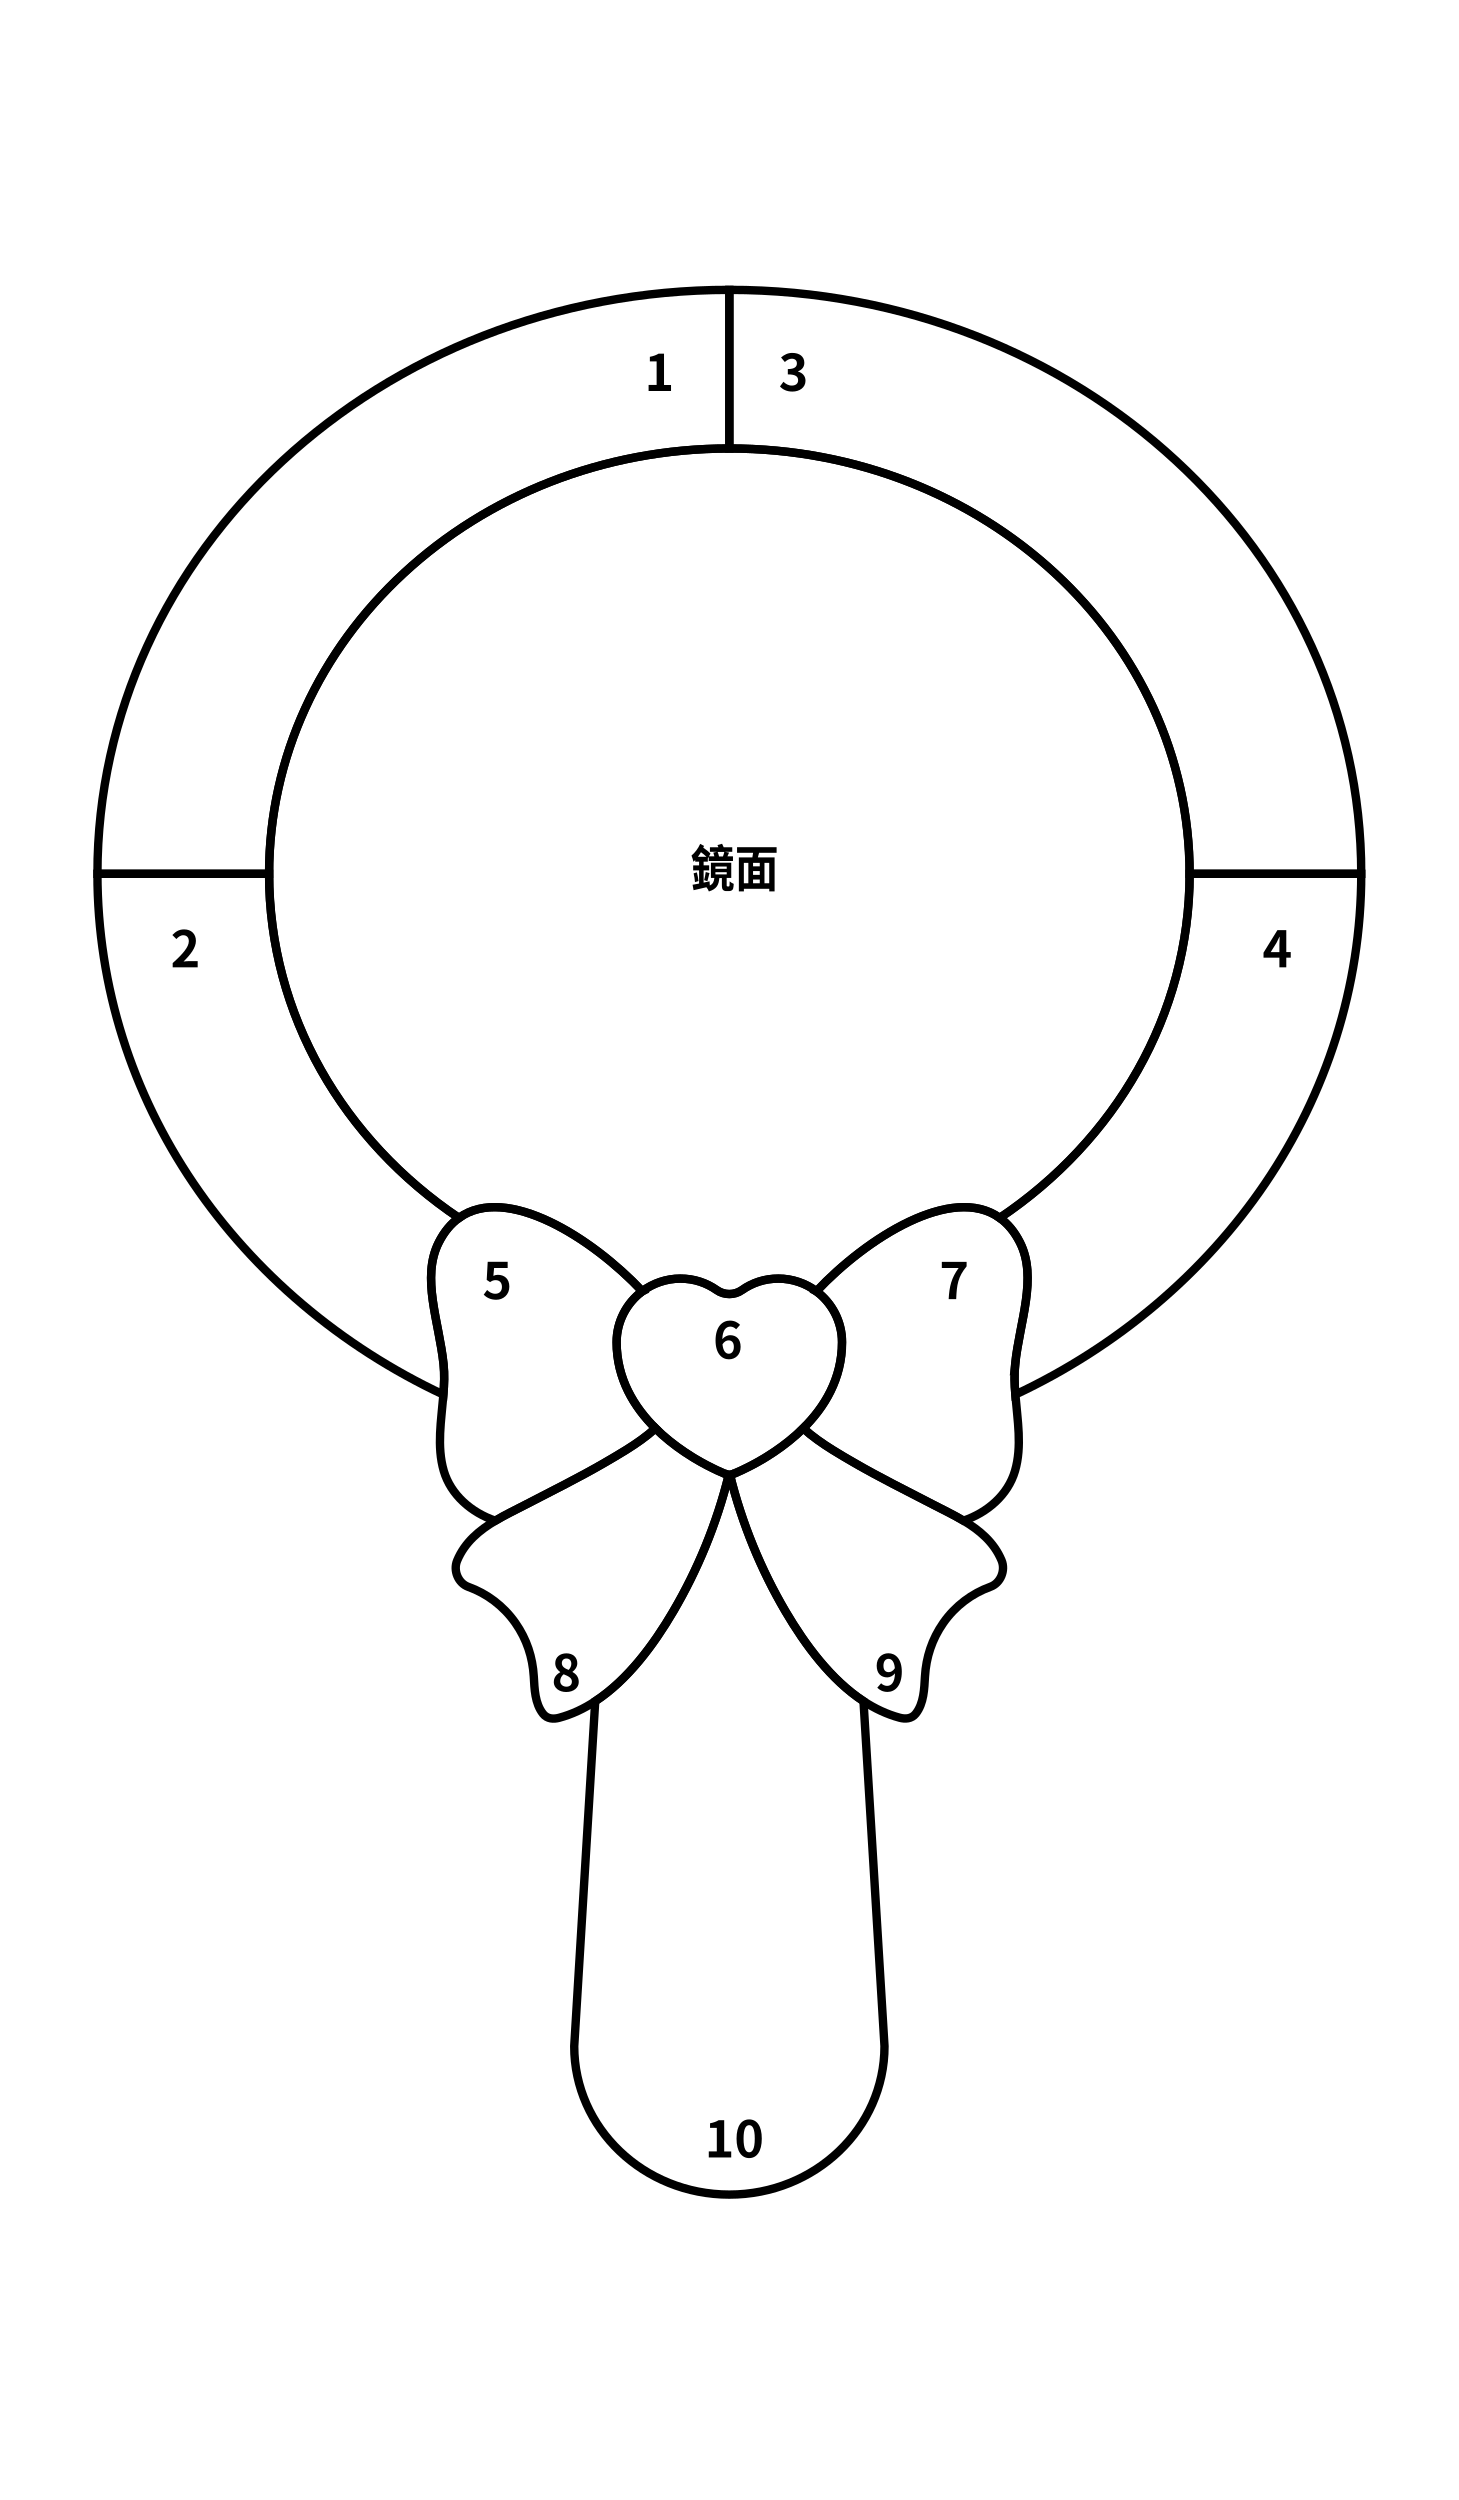
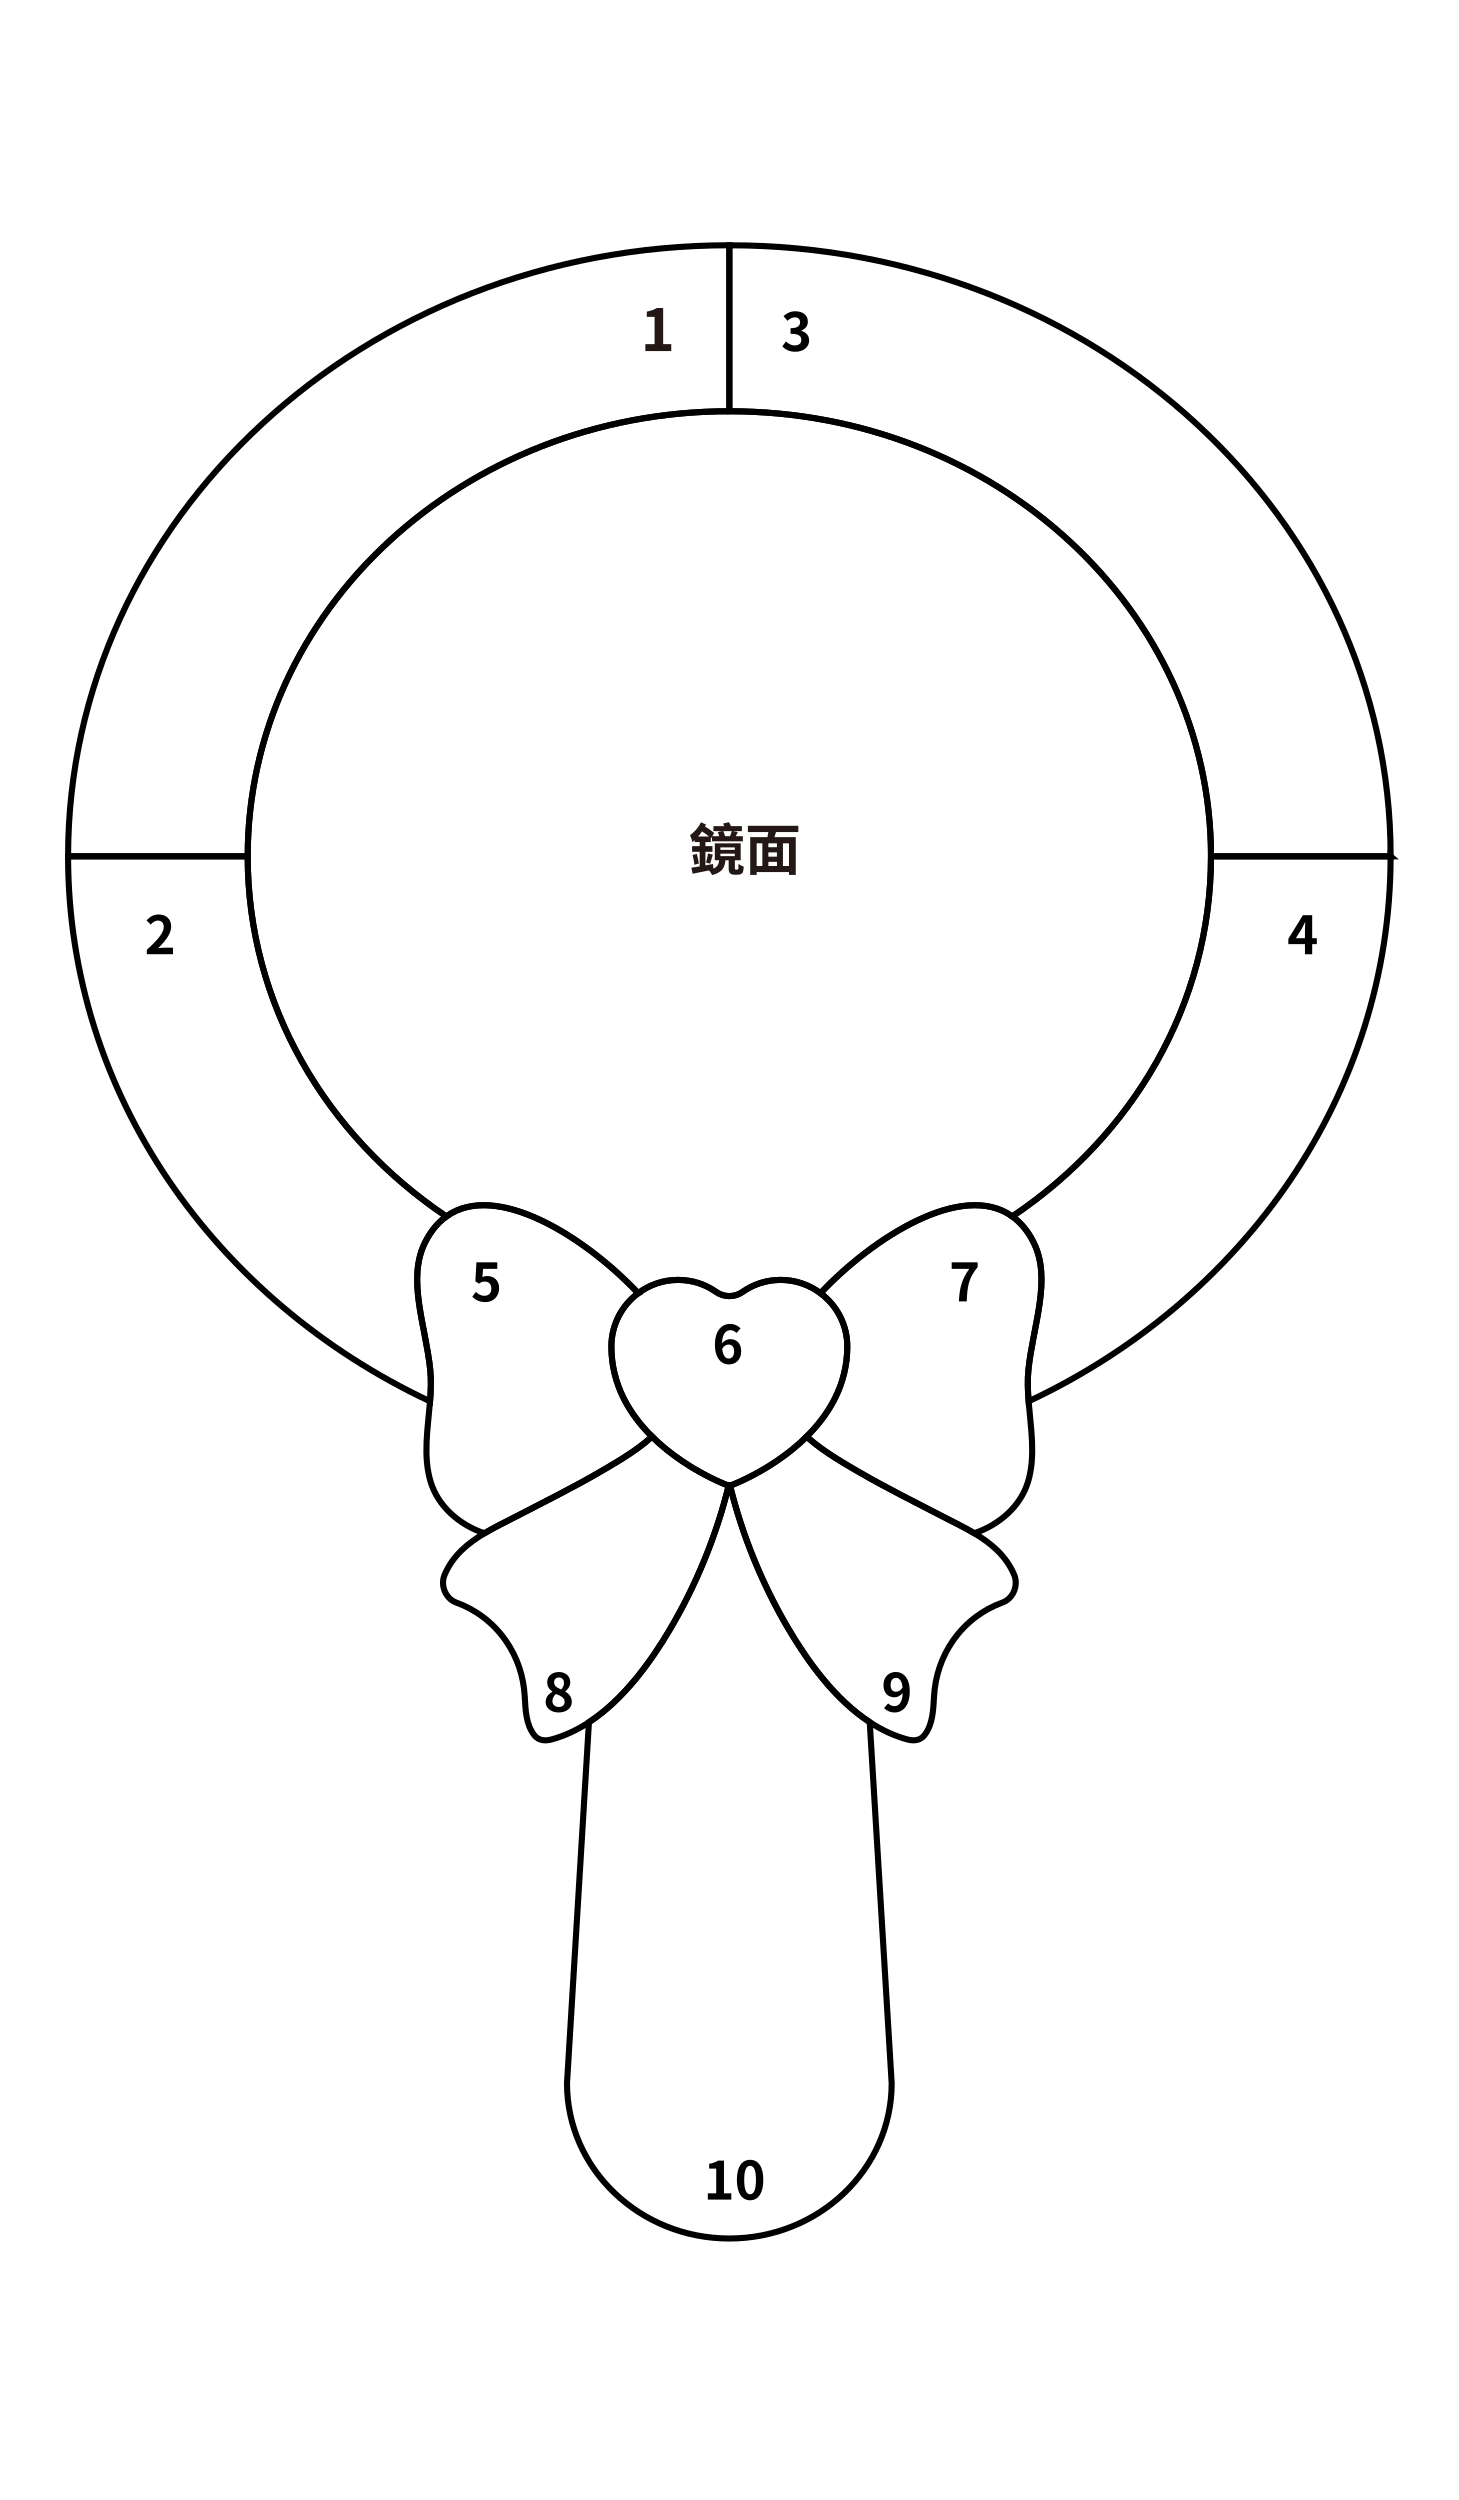
- <svg xmlns="http://www.w3.org/2000/svg" version="1.1" viewBox="0 0 347.33 595.28">
+ <svg xmlns="http://www.w3.org/2000/svg" version="1.1" viewBox="0 0 477.85 818.96">
  <g>
-     <g id="_x36_">
-       <path d="M154.44,91.66h1.91v-5.61h-1.61v-1.09c.89-.17,1.5-.4,2.06-.74h1.31v7.45h1.67v1.43h-5.34v-1.43h0Z" />
+     <g id="_圖層_1" data-name="圖層_1">
+       <path d="M211.4,112.73h3.03v-8.92h-2.55v-1.73c1.41-.27,2.38-.63,3.28-1.18h2.08v11.83h2.65v2.27h-8.48v-2.27Z" fill="#231815" />
      <g>
-         <path d="M173.45,211.09c.06,0,.12,0,.16-.04.04-.02.08-.1.1-.25.02-.16.03-.49.03-.94.22.22.67.48.97.6-.03.46-.07.94-.15,1.14-.08.23-.23.36-.42.47-.16.08-.42.11-.6.11h-.63c-.25,0-.57-.08-.75-.29-.19-.2-.27-.46-.27-1.19v-1.62h-.61c-.14,1.62-.6,2.6-2.49,3.19-.09-.3-.35-.74-.58-1.01-1.09.26-2.18.5-3.06.71l-.24-1.3c.44-.07.97-.16,1.55-.28v-3.13h-1.41v-1.2h1.41v-.88h-.92v-.41c-.14.16-.28.3-.42.43-.07-.32-.3-1.13-.47-1.48.8-.65,1.6-1.69,2.07-2.78l.92.48c-.06.14-.13.29-.19.43.68.44,1.33.97,1.72,1.4l-.35.66h1.28c-.06-.29-.15-.61-.25-.89l.85-.19h-1.66v-1.08h2.02c-.06-.19-.14-.38-.22-.54l1.1-.3c.13.24.27.55.38.84h2.04v1.08h-1.71l.95.19c-.14.32-.27.62-.39.89h1.32v1.1h-5.77v-.98l-.19.35-.03-.04v.83h-1v.88h1.32v1.2h-1.32v2.91l1.41-.3.07.98c.77-.37.98-.94,1.08-1.79h-.82v-3.62h4.84v3.62h-1.09v1.66c0,.16,0,.25.04.29s.07.06.14.06h.22l.02.03ZM165.94,207.73c.18.66.32,1.51.38,2.06l-.84.26c-.02-.58-.17-1.44-.32-2.1l.79-.23h0ZM168.22,204.01c-.37-.37-.84-.74-1.31-1.09-.22.38-.47.74-.72,1.09h2.03ZM167.67,209.58c.15-.53.3-1.38.37-1.94l.9.25c-.19.67-.36,1.43-.5,1.93l-.76-.24h0ZM170.35,206.87h2.69v-.53h-2.69v.53ZM170.35,208.21h2.69v-.53h-2.69v.53ZM170.88,202.86c.14.32.28.76.33,1.08h.93c.13-.34.26-.76.32-1.08h-1.59,0Z" />
-         <path d="M180.74,203.07c-.09.37-.2.73-.28,1.08h3.98v8.1h-1.27v-.61h-6.04v.61h-1.2v-8.1h3.22c.06-.35.13-.72.17-1.08h-3.82v-1.34h9.42v1.34h-4.18ZM177.12,210.32h1.07v-4.86h-1.07v4.86ZM180.91,205.46h-1.6v.83h1.6v-.83ZM180.91,207.41h-1.6v.91h1.6v-.91ZM179.31,210.32h1.6v-.89h-1.6v.89ZM183.16,205.46h-1.13v4.86h1.13v-4.86Z" />
+         <path d="M241.42,284.87c.11,0,.2-.02.28-.06.07-.04.15-.15.18-.39.04-.24.05-.75.05-1.43.39.33,1.17.73,1.71.92-.06.7-.13,1.43-.26,1.74-.15.35-.4.55-.73.72-.28.13-.73.17-1.05.17h-1.1c-.44,0-.99-.13-1.32-.44-.33-.31-.48-.7-.48-1.82v-2.48h-1.06c-.24,2.48-1.05,3.98-4.37,4.88-.17-.46-.61-1.14-1.01-1.54-1.91.4-3.82.77-5.36,1.08l-.42-1.98c.77-.11,1.71-.24,2.72-.42v-4.79h-2.48v-1.84h2.48v-1.34h-1.62v-.62c-.24.24-.5.46-.73.66-.13-.5-.53-1.73-.83-2.26,1.4-.99,2.81-2.59,3.63-4.26l1.62.73c-.11.22-.22.44-.33.66,1.19.68,2.33,1.49,3.01,2.15l-.61,1.01h2.24c-.11-.44-.26-.94-.44-1.36l1.49-.29h-2.92v-1.65h3.54c-.11-.29-.24-.59-.39-.83l1.93-.46c.22.37.48.84.66,1.29h3.58v1.65h-2.99l1.67.29c-.24.5-.48.95-.68,1.36h2.31v1.69h-10.11v-1.5l-.33.53-.05-.06v1.27h-1.76v1.34h2.31v1.84h-2.31v4.46l2.48-.46.13,1.51c1.36-.57,1.73-1.43,1.89-2.74h-1.43v-5.54h8.48v5.54h-1.91v2.53c0,.24.02.39.07.44s.13.09.24.09h.39ZM228.26,279.73c.31,1.01.57,2.31.66,3.16l-1.47.4c-.04-.88-.29-2.2-.57-3.21l1.38-.35ZM232.26,274.03c-.64-.57-1.47-1.14-2.29-1.67-.39.59-.83,1.14-1.27,1.67h3.56ZM231.29,282.55c.26-.81.53-2.11.64-2.97l1.58.39c-.33,1.03-.62,2.18-.88,2.96l-1.34-.37ZM235.99,278.4h4.72v-.81h-4.72v.81ZM235.99,280.46h4.72v-.81h-4.72v.81ZM236.92,272.27c.24.5.5,1.16.59,1.65h1.63c.22-.51.46-1.16.57-1.65h-2.79Z" fill="#231815" />
+         <path d="M254.2,272.58c-.17.57-.35,1.12-.5,1.65h6.98v12.39h-2.22v-.94h-10.59v.94h-2.11v-12.39h5.65c.11-.53.22-1.1.29-1.65h-6.7v-2.06h16.52v2.06h-7.32ZM247.87,283.69h1.87v-7.43h-1.87v7.43ZM254.51,276.26h-2.81v1.27h2.81v-1.27ZM254.51,279.23h-2.81v1.4h2.81v-1.4ZM251.71,283.69h2.81v-1.36h-2.81v1.36ZM258.46,276.26h-1.98v7.43h1.98v-7.43Z" fill="#231815" />
      </g>
-       <path d="M185.72,92.02l.83-1.12c.53.52,1.18.91,1.98.91.9,0,1.51-.44,1.51-1.24,0-.88-.52-1.42-2.45-1.42v-1.27c1.63,0,2.16-.56,2.16-1.35,0-.7-.43-1.1-1.19-1.12-.64.01-1.15.31-1.68.79l-.9-1.08c.77-.67,1.62-1.09,2.66-1.09,1.71,0,2.88.84,2.88,2.36,0,.96-.54,1.65-1.49,2.03v.06c1.01.28,1.77,1.02,1.77,2.18,0,1.63-1.43,2.58-3.12,2.58-1.4,0-2.35-.53-2.97-1.24v.02Z" />
-       <path d="M41.12,229.32c2.41-2.16,3.84-3.83,3.84-5.19,0-.9-.49-1.44-1.33-1.44-.65,0-1.19.42-1.63.91l-.96-.96c.82-.86,1.61-1.34,2.82-1.34,1.68,0,2.79,1.08,2.79,2.73s-1.33,3.33-2.95,4.92c.44-.05,1.03-.1,1.44-.1h1.93v1.49h-5.95v-1.02h0Z" />
-       <path d="M115.17,308.29l.82-1.13c.5.49,1.13.9,1.96.9.92,0,1.57-.59,1.57-1.63s-.6-1.61-1.5-1.61c-.53,0-.82.13-1.33.47l-.8-.53.24-4.31h4.75v1.47h-3.23l-.17,1.88c.35-.17.66-.25,1.07-.25,1.49,0,2.73.89,2.73,2.82s-1.46,3.12-3.11,3.12c-1.4,0-2.34-.55-3-1.21h0Z" />
-       <path d="M228.25,301.93h-3.99v-1.47h5.9v1.07c-2.06,2.52-2.34,4.33-2.48,7.81h-1.79c.16-3.08.67-5.05,2.36-7.4h0Z" />
-       <path d="M175.29,316.53c-.31-.36-.85-.65-1.37-.65-1.02,0-1.86.77-1.93,2.99.48-.59,1.25-.95,1.82-.95,1.49,0,2.54.89,2.54,2.79s-1.27,2.96-2.78,2.96c-1.69,0-3.19-1.36-3.19-4.49,0-3.31,1.64-4.73,3.43-4.73,1.08,0,1.87.46,2.41,1.01l-.94,1.06h0ZM174.74,320.71c0-1.06-.49-1.55-1.26-1.55-.48,0-1.01.25-1.45.94.17,1.62.77,2.24,1.51,2.24.66,0,1.2-.55,1.2-1.63Z" />
+       <path d="M256.28,113.46l1.19-1.61c.76.74,1.69,1.31,2.85,1.31,1.3,0,2.18-.64,2.18-1.78,0-1.26-.74-2.04-3.52-2.04v-1.83c2.35,0,3.11-.81,3.11-1.95,0-1-.62-1.59-1.71-1.61-.92.02-1.66.45-2.42,1.14l-1.3-1.55c1.11-.97,2.33-1.57,3.83-1.57,2.47,0,4.15,1.21,4.15,3.4,0,1.38-.78,2.38-2.14,2.92v.09c1.45.4,2.56,1.47,2.56,3.14,0,2.35-2.06,3.71-4.49,3.71-2.02,0-3.39-.76-4.28-1.78Z" />
+       <path d="M48.11,311.12c3.47-3.11,5.53-5.51,5.53-7.48,0-1.3-.71-2.07-1.92-2.07-.93,0-1.71.6-2.35,1.31l-1.38-1.38c1.17-1.24,2.31-1.93,4.06-1.93,2.42,0,4.02,1.55,4.02,3.94s-1.92,4.8-4.25,7.08c.64-.07,1.49-.14,2.07-.14h2.78v2.14h-8.57v-1.47Z" />
+       <path d="M154.71,424.81l1.17-1.62c.73.71,1.62,1.29,2.82,1.29,1.33,0,2.26-.85,2.26-2.35s-.86-2.31-2.16-2.31c-.76,0-1.17.19-1.92.67l-1.16-.76.35-6.2h6.84v2.12h-4.65l-.24,2.71c.5-.24.95-.36,1.54-.36,2.14,0,3.94,1.28,3.94,4.06s-2.11,4.49-4.47,4.49c-2.02,0-3.37-.79-4.32-1.75Z" />
+       <path d="M317.51,415.65h-5.75v-2.12h8.5v1.54c-2.97,3.63-3.37,6.24-3.58,11.25h-2.57c.22-4.44.97-7.27,3.4-10.66Z" />
+       <path d="M241.26,436.67c-.45-.52-1.23-.93-1.97-.93-1.47,0-2.68,1.11-2.78,4.3.69-.85,1.8-1.36,2.63-1.36,2.14,0,3.66,1.28,3.66,4.02s-1.83,4.27-4.01,4.27c-2.44,0-4.59-1.95-4.59-6.46,0-4.77,2.37-6.81,4.94-6.81,1.55,0,2.69.66,3.47,1.45l-1.35,1.52ZM240.47,442.69c0-1.52-.71-2.23-1.81-2.23-.69,0-1.45.36-2.09,1.35.24,2.33,1.11,3.23,2.18,3.23.95,0,1.73-.79,1.73-2.35Z" />
      <g>
-         <path d="M168.77,512.28h1.91v-5.61h-1.61v-1.09c.89-.17,1.5-.4,2.06-.74h1.31v7.45h1.67v1.43h-5.34v-1.43h0Z" />
-         <path d="M175.38,509.23c0-3.07,1.2-4.57,3.01-4.57s3,1.51,3,4.57-1.2,4.64-3,4.64-3.01-1.58-3.01-4.64h0ZM179.72,509.23c0-2.48-.58-3.2-1.33-3.2s-1.34.72-1.34,3.2.58,3.26,1.34,3.26,1.33-.77,1.33-3.26h0Z" />
+         <path d="M231.87,718.49h2.75v-8.08h-2.31v-1.57c1.28-.24,2.16-.57,2.97-1.07h1.88v10.73h2.4v2.06h-7.69v-2.06Z" />
+         <path d="M241.39,714.1c0-4.42,1.73-6.58,4.34-6.58s4.32,2.18,4.32,6.58-1.73,6.68-4.32,6.68-4.34-2.28-4.34-6.68ZM247.64,714.1c0-3.58-.83-4.61-1.92-4.61s-1.93,1.04-1.93,4.61.83,4.7,1.93,4.7,1.92-1.11,1.92-4.7Z" />
      </g>
-       <path d="M131.87,400.5c0-1.14.7-1.87,1.52-2.31v-.06c-.68-.49-1.18-1.16-1.18-2.11,0-1.43,1.13-2.34,2.67-2.34s2.58.95,2.58,2.36c0,.88-.55,1.61-1.14,2.03v.06c.82.44,1.49,1.16,1.49,2.38,0,1.34-1.19,2.38-2.99,2.38-1.69,0-2.96-.98-2.96-2.38h0ZM136.18,400.44c0-.92-.82-1.31-1.97-1.78-.48.38-.82.98-.82,1.64,0,.8.66,1.32,1.49,1.32.74,0,1.29-.42,1.29-1.19h.01ZM136.04,396.15c0-.72-.43-1.24-1.18-1.24-.6,0-1.08.4-1.08,1.1,0,.84.68,1.25,1.62,1.62.43-.46.64-.96.64-1.49h0Z" />
-       <path d="M209.81,400.81c.32.35.88.62,1.4.62,1,0,1.82-.76,1.9-2.99-.46.6-1.21.97-1.82.97-1.48,0-2.54-.91-2.54-2.79s1.27-2.96,2.79-2.96c1.68,0,3.19,1.32,3.19,4.4,0,3.36-1.64,4.81-3.41,4.81-1.1,0-1.91-.47-2.43-1.01l.92-1.06h0ZM213.08,397.21c-.16-1.62-.77-2.22-1.52-2.22-.66,0-1.2.54-1.2,1.63s.49,1.54,1.26,1.54c.48,0,1.03-.26,1.46-.95Z" />
-       <path d="M307.34,228.04h-1.06v2.3h-1.64v-2.3h-3.78v-1.2l3.31-5.37h2.11v5.23h1.06v1.34h0ZM304.64,226.7v-1.81c0-.52.05-1.32.07-1.83h-.05c-.22.47-.46.96-.71,1.44l-1.38,2.21h2.07Z" />
-       <path id="_x35_" d="M144.03,348.25c1.65-.96,3.36-1.95,5.05-3.01,2.45-1.53,4.85-3.19,7-5.14-5.06-5.02-9.25-11.79-9.25-20.5h0c0-4.95,2.39-9.33,6.06-12.1.02-.01.03-.03.05-.04-11.97-12.7-32.3-25.63-43.66-17.46-1.87,1.34-3.5,3.25-4.8,5.83-4.25,8.4.08,18.91,1.14,29.01.25,2.36.15,4.78-.04,7.23l.07-1.01-.07,1.01c-.49,6.08-1.62,12.33.09,18.18,1.68,5.71,6.59,9.94,12.27,11.85,2.38-1.42,4.9-2.62,7.23-3.83,6.32-3.28,12.69-6.43,18.86-10.01h0Z" fill="none" stroke="#000" stroke-miterlimit="10" stroke-width="2" />
-       <path d="M176.66,307.19c-1.78,1.25-4.21,1.25-5.99,0-2.46-1.73-5.46-2.74-8.7-2.74s-6.52,1.13-9.04,3.01c.02.02-.02.04-.05.04-3.67,2.76-6.06,7.15-6.06,12.1h0c0,8.71,4.19,15.48,9.25,20.5.51.51,1.03,1,1.55,1.47,2.36,2.11,4.83,3.86,7.1,5.27.23.14.46.28.68.42,4.07,2.44,7.38,3.75,8.09,4.02.05-.21.27-.21.32,0,.72-.27,4.03-1.58,8.09-4.02.22-.13.45-.27.68-.42,2.28-1.41,4.74-3.16,7.1-5.27.53-.47,1.04-.96,1.55-1.47,5.06-5.02,9.25-11.79,9.25-20.5h0c0-4.95-2.39-9.33-6.06-12.1-.03,0-.07-.02-.05-.04-2.53-1.88-5.65-3.01-9.04-3.01s-6.23,1.01-8.7,2.74h.03Z" fill="none" stroke="#000" stroke-miterlimit="10" stroke-width="2" />
-       <path id="_x39_" d="M203.31,348.25c-1.65-.96-3.36-1.95-5.05-3.01-2.45-1.53-4.85-3.19-7-5.14-.51.51-1.03,1-1.55,1.47-2.36,2.11-4.83,3.86-7.1,5.27-.23.14-.46.28-.68.42-4.07,2.44-7.38,3.75-8.09,4.02,2.83,11.49,7.42,22.58,13.19,32.39,4.7,7.99,10.85,16.33,18.59,21.4,2.68,1.75,5.54,3.12,8.6,3.94,1.3.35,2.84.31,3.84-.97,1.94-2.47,2.01-5.89,2.19-8.88.27-4.52,1.64-8.82,4.37-12.73,2.86-4.09,6.86-7.03,11.22-8.6,2.38-.86,3.65-3.86,2.65-6.27-1.83-4.38-5.29-7.22-9.08-9.48-2.38-1.42-4.9-2.62-7.23-3.83-6.32-3.28-12.69-6.43-18.87-10.01h0Z" fill="none" stroke="#000" stroke-miterlimit="10" stroke-width="2" />
-       <path d="M173.51,351.29c.09.04.16.06.16.06,0,0,.07-.02.16-.06-.05-.21-.27-.21-.32,0Z" fill="none" stroke="#000" stroke-miterlimit="10" stroke-width="2" />
-       <path id="_x38_" d="M160.31,383.68c5.77-9.82,10.37-20.9,13.19-32.39-.72-.27-4.03-1.58-8.09-4.02-.22-.13-.45-.27-.68-.42-2.28-1.41-4.74-3.16-7.1-5.27-.53-.47-1.04-.96-1.55-1.47-2.15,1.94-4.55,3.61-7,5.14-1.69,1.05-3.4,2.05-5.05,3.01-6.17,3.58-12.55,6.73-18.86,10.01-2.33,1.21-4.85,2.41-7.23,3.83-3.79,2.27-7.25,5.1-9.08,9.48-1.01,2.41.26,5.41,2.65,6.27,4.37,1.57,8.36,4.51,11.22,8.6,2.73,3.91,4.1,8.2,4.37,12.73.18,2.99.25,6.4,2.19,8.88,1.01,1.28,2.54,1.32,3.84.97,3.06-.82,5.93-2.18,8.6-3.94,7.74-5.07,13.89-13.41,18.59-21.4h0Z" fill="none" stroke="#000" stroke-miterlimit="10" stroke-width="2" />
-       <path id="_x37_" d="M241.72,324.85c1.05-10.1,5.39-20.61,1.14-29.01-1.31-2.58-2.93-4.49-4.8-5.83-11.36-8.17-31.69,4.76-43.66,17.46.02.01.03.03.05.04,3.67,2.76,6.06,7.15,6.06,12.1h0c0,8.71-4.19,15.48-9.25,20.5,2.15,1.94,4.55,3.61,7,5.14,1.69,1.05,3.39,2.05,5.05,3.01,6.17,3.58,12.55,6.73,18.87,10.01,2.33,1.21,4.85,2.41,7.23,3.83,5.68-1.91,10.6-6.14,12.27-11.85,1.72-5.84.58-12.09.09-18.18-.2-2.45-.29-4.87-.04-7.23h0Z" fill="none" stroke="#000" stroke-miterlimit="10" stroke-width="2" />
-       <path id="_x33_" d="M283.26,208.06h40.87c0-76.79-67.37-139.04-150.47-139.04v37.77c60.53,0,109.59,45.34,109.59,101.27h.01Z" fill="none" stroke="#000" stroke-miterlimit="10" stroke-width="2" />
-       <path id="_x30_" d="M173.67,106.79c-60.53,0-109.59,45.34-109.59,101.27,0,33.69,17.81,63.53,45.2,81.94,11.36-8.17,31.69,4.76,43.66,17.46,2.53-1.88,5.65-3.01,9.04-3.01s6.23,1.01,8.7,2.74c1.78,1.25,4.21,1.25,5.99,0,2.46-1.73,5.46-2.74,8.7-2.74s6.52,1.13,9.04,3.01c11.97-12.7,32.3-25.63,43.66-17.46,27.39-18.41,45.2-48.25,45.2-81.94,0-55.93-49.07-101.27-109.59-101.27h0Z" fill="none" stroke="#000" stroke-miterlimit="10" stroke-width="2" />
-       <path d="M194.35,307.52" fill="none" stroke="#000" stroke-miterlimit="10" stroke-width="2" />
-       <path d="M152.88,307.5" fill="none" stroke="#000" stroke-miterlimit="10" stroke-width="2" />
-       <path id="_x31_" d="M173.67,106.79v-37.77c-83.1,0-150.47,62.25-150.47,139.04h40.87c0-55.93,49.07-101.27,109.59-101.27h.01Z" fill="none" stroke="#000" stroke-miterlimit="10" stroke-width="2" />
-       <path id="_x34_" d="M324.13,208.06h-40.87c0,33.69-17.81,63.53-45.2,81.94,1.87,1.34,3.5,3.25,4.8,5.83,4.25,8.4-.08,18.91-1.14,29.01-.25,2.36-.15,4.78.04,7.23,48.88-22.96,82.37-69.87,82.37-124.01Z" fill="none" stroke="#000" stroke-miterlimit="10" stroke-width="2" />
-       <path id="_x31_0" d="M187.02,383.68c-5.77-9.82-10.37-20.9-13.19-32.39-.09.04-.16.06-.16.06,0,0-.07-.02-.16-.06-2.83,11.49-7.42,22.58-13.19,32.39-4.7,7.99-10.85,16.33-18.59,21.4l-5,82.16c0,19.51,16.54,35.32,36.94,35.32s36.94-15.81,36.94-35.32l-5-82.16c-7.74-5.07-13.89-13.41-18.59-21.4Z" fill="none" stroke="#000" stroke-miterlimit="10" stroke-width="2" />
-       <path id="_x32_" d="M105.61,324.85c-1.05-10.1-5.39-20.61-1.14-29.01,1.31-2.58,2.93-4.49,4.8-5.83-27.39-18.41-45.2-48.25-45.2-81.94H23.2c0,54.14,33.49,101.05,82.37,124.01.2-2.45.29-4.87.04-7.23Z" fill="none" stroke="#000" stroke-miterlimit="10" stroke-width="2" />
+       <path d="M178.75,557.56c0-1.64,1-2.69,2.19-3.33v-.09c-.98-.71-1.69-1.67-1.69-3.04,0-2.05,1.62-3.37,3.85-3.37s3.71,1.37,3.71,3.4c0,1.26-.79,2.31-1.64,2.92v.09c1.17.64,2.14,1.68,2.14,3.42,0,1.94-1.71,3.42-4.3,3.42-2.44,0-4.27-1.42-4.27-3.42ZM184.96,557.48c0-1.33-1.17-1.88-2.83-2.56-.69.55-1.17,1.42-1.17,2.37,0,1.16.95,1.9,2.14,1.9,1.07,0,1.87-.6,1.87-1.71ZM184.75,551.29c0-1.04-.62-1.78-1.69-1.78-.86,0-1.55.57-1.55,1.59,0,1.21.98,1.8,2.33,2.33.62-.66.92-1.38.92-2.14Z" />
+       <path d="M290.95,558.01c.47.5,1.26.9,2.02.9,1.43,0,2.63-1.09,2.73-4.3-.66.86-1.74,1.4-2.63,1.4-2.12,0-3.66-1.31-3.66-4.03s1.83-4.27,4.02-4.27c2.42,0,4.59,1.9,4.59,6.34,0,4.84-2.37,6.93-4.91,6.93-1.59,0-2.75-.67-3.51-1.45l1.33-1.52ZM295.67,552.83c-.22-2.33-1.11-3.2-2.19-3.2-.95,0-1.73.78-1.73,2.35s.71,2.21,1.81,2.21c.69,0,1.49-.38,2.11-1.36Z" />
+       <path d="M431.37,309.28h-1.52v3.32h-2.37v-3.32h-5.44v-1.73l4.77-7.74h3.04v7.53h1.52v1.93ZM427.48,307.34v-2.61c0-.74.07-1.9.1-2.64h-.07c-.31.67-.66,1.38-1.02,2.07l-1.99,3.18h2.97Z" />
+       <path d="M196.25,482.34c2.38-1.38,4.84-2.81,7.27-4.33,3.52-2.2,6.98-4.6,10.07-7.39-7.29-7.22-13.31-16.97-13.32-29.51,0,0,0,0,0,0,0-7.13,3.43-13.44,8.72-17.42.02-.02.05-.04.07-.05-17.23-18.28-46.5-36.9-62.86-25.14-2.69,1.93-5.03,4.68-6.91,8.4-6.12,12.09.12,27.22,1.64,41.76.35,3.39.22,6.88-.06,10.4l.11-1.46-.11,1.46c-.7,8.76-2.34,17.75.14,26.17,2.42,8.22,9.49,14.31,17.67,17.05,3.43-2.05,7.05-3.78,10.41-5.52,9.09-4.72,18.27-9.26,27.16-14.42Z" fill="none" stroke="#000" stroke-miterlimit="10" stroke-width="2" />
+       <path d="M243.23,423.23c-2.57,1.8-6.06,1.8-8.62,0-3.54-2.49-7.86-3.95-12.52-3.95-4.89,0-9.38,1.63-13.02,4.34.03.03-.02.06-.07.05-5.29,3.98-8.72,10.29-8.72,17.42,0,0,0,0,0,0,0,12.54,6.03,22.29,13.32,29.51.74.73,1.48,1.44,2.24,2.12,3.4,3.04,6.95,5.56,10.22,7.59.33.2.66.41.98.6,5.86,3.52,10.62,5.4,11.65,5.79.07-.3.39-.3.46,0,1.03-.39,5.8-2.28,11.65-5.79.32-.19.65-.4.98-.6,3.28-2.03,6.83-4.55,10.22-7.59.76-.68,1.5-1.39,2.24-2.12,7.29-7.22,13.31-16.97,13.32-29.51,0,0,0,0,0,0,0-7.13-3.43-13.44-8.72-17.42-.05,0-.1-.03-.07-.05-3.64-2.71-8.13-4.34-13.02-4.34s-8.98,1.46-12.52,3.95Z" fill="none" stroke="#000" stroke-miterlimit="10" stroke-width="2" />
+       <path d="M281.59,482.34c-2.38-1.38-4.84-2.81-7.27-4.33-3.52-2.2-6.98-4.6-10.07-7.39-.74.73-1.48,1.44-2.24,2.12-3.4,3.04-6.95,5.56-10.22,7.59-.33.2-.66.41-.98.6-5.86,3.52-10.62,5.4-11.65,5.79,4.07,16.54,10.69,32.5,19,46.63,6.76,11.51,15.62,23.52,26.76,30.81,3.85,2.52,7.97,4.49,12.38,5.67,1.87.5,4.08.45,5.53-1.4,2.79-3.56,2.89-8.47,3.15-12.78.39-6.51,2.37-12.7,6.29-18.32,4.12-5.89,9.87-10.12,16.16-12.38,3.43-1.24,5.26-5.55,3.81-9.03-2.64-6.3-7.61-10.39-13.07-13.65-3.43-2.05-7.05-3.78-10.41-5.52-9.09-4.72-18.27-9.26-27.16-14.42Z" fill="none" stroke="#000" stroke-miterlimit="10" stroke-width="2" />
+       <path d="M238.69,486.72c.14.05.23.09.23.09,0,0,.1-.04.23-.09-.07-.3-.39-.3-.46,0Z" fill="none" stroke="#000" stroke-miterlimit="10" stroke-width="2" />
+       <path d="M219.7,533.35c8.31-14.13,14.92-30.09,19-46.63-1.03-.39-5.8-2.28-11.65-5.79-.32-.19-.65-.4-.98-.6-3.28-2.03-6.83-4.55-10.22-7.59-.76-.68-1.5-1.39-2.24-2.12-3.09,2.8-6.55,5.2-10.07,7.39-2.43,1.52-4.89,2.95-7.27,4.33-8.88,5.15-18.07,9.69-27.16,14.42-3.36,1.74-6.98,3.47-10.41,5.52-5.46,3.26-10.44,7.34-13.07,13.65-1.45,3.47.38,7.79,3.81,9.03,6.29,2.26,12.04,6.49,16.16,12.38,3.93,5.62,5.91,11.81,6.29,18.32.25,4.31.35,9.22,3.15,12.78,1.45,1.84,3.66,1.9,5.53,1.4,4.41-1.18,8.53-3.14,12.38-5.67,11.14-7.3,20-19.31,26.76-30.81Z" fill="none" stroke="#000" stroke-miterlimit="10" stroke-width="2" />
+       <path d="M336.9,448.65c1.52-14.54,7.75-29.67,1.64-41.76-1.88-3.72-4.22-6.46-6.91-8.4-16.35-11.76-45.62,6.86-62.86,25.14.02.02.05.04.07.05,5.29,3.98,8.72,10.29,8.72,17.42,0,0,0,0,0,0,0,12.54-6.03,22.29-13.32,29.51,3.09,2.8,6.55,5.2,10.07,7.39,2.43,1.52,4.89,2.95,7.27,4.33,8.88,5.15,18.07,9.69,27.16,14.42,3.36,1.74,6.98,3.47,10.41,5.52,8.18-2.74,15.26-8.83,17.67-17.05,2.47-8.41.83-17.41.14-26.17-.28-3.52-.41-7.01-.06-10.4Z" fill="none" stroke="#000" stroke-miterlimit="10" stroke-width="2" />
+       <path d="M396.7,280.52h58.85c0-110.55-96.99-200.17-216.62-200.17v54.38c87.14,0,157.78,65.27,157.78,145.79Z" fill="none" stroke="#000" stroke-miterlimit="10" stroke-width="2" />
+       <path d="M238.92,134.72c-87.14,0-157.78,65.27-157.78,145.79,0,48.5,25.64,91.47,65.07,117.97,16.35-11.77,45.62,6.86,62.86,25.14,3.64-2.71,8.13-4.34,13.02-4.34s8.98,1.46,12.52,3.95c2.57,1.8,6.06,1.8,8.62,0,3.54-2.49,7.86-3.95,12.52-3.95,4.89,0,9.38,1.63,13.02,4.34,17.23-18.28,46.5-36.9,62.86-25.14,39.43-26.5,65.07-69.47,65.07-117.97,0-80.52-70.64-145.79-157.78-145.79Z" fill="none" stroke="#000" stroke-miterlimit="10" stroke-width="2" />
+       <path d="M268.69,423.71" fill="none" stroke="#000" stroke-miterlimit="10" stroke-width="2" />
+       <path d="M209,423.68" fill="none" stroke="#000" stroke-miterlimit="10" stroke-width="2" />
+       <path d="M238.92,134.72v-54.38c-119.64,0-216.62,89.62-216.62,200.17h58.85c0-80.52,70.64-145.79,157.78-145.79Z" fill="none" stroke="#000" stroke-miterlimit="10" stroke-width="2" />
+       <path d="M455.55,280.52h-58.85c0,48.5-25.64,91.47-65.07,117.97,2.69,1.93,5.03,4.68,6.91,8.4,6.12,12.09-.12,27.22-1.64,41.76-.35,3.39-.22,6.88.06,10.4,70.37-33.06,118.58-100.59,118.58-178.54Z" fill="none" stroke="#000" stroke-miterlimit="10" stroke-width="2" />
+       <path d="M258.15,533.35c-8.31-14.13-14.92-30.09-19-46.63-.14.05-.23.09-.23.09,0,0-.1-.04-.23-.09-4.07,16.54-10.69,32.5-19,46.63-6.76,11.51-15.62,23.52-26.76,30.81l-7.19,118.29c0,28.08,23.81,50.85,53.18,50.85s53.18-22.76,53.18-50.85l-7.19-118.29c-11.14-7.3-20-19.31-26.76-30.81Z" fill="none" stroke="#000" stroke-miterlimit="10" stroke-width="2" />
+       <path d="M140.94,448.65c-1.52-14.54-7.75-29.67-1.64-41.76,1.88-3.72,4.22-6.46,6.91-8.4-39.43-26.5-65.07-69.47-65.07-117.97H22.3c0,77.94,48.21,145.48,118.58,178.54.28-3.52.41-7.01.06-10.4Z" fill="none" stroke="#000" stroke-miterlimit="10" stroke-width="2" />
    </g>
  </g>
</svg>
